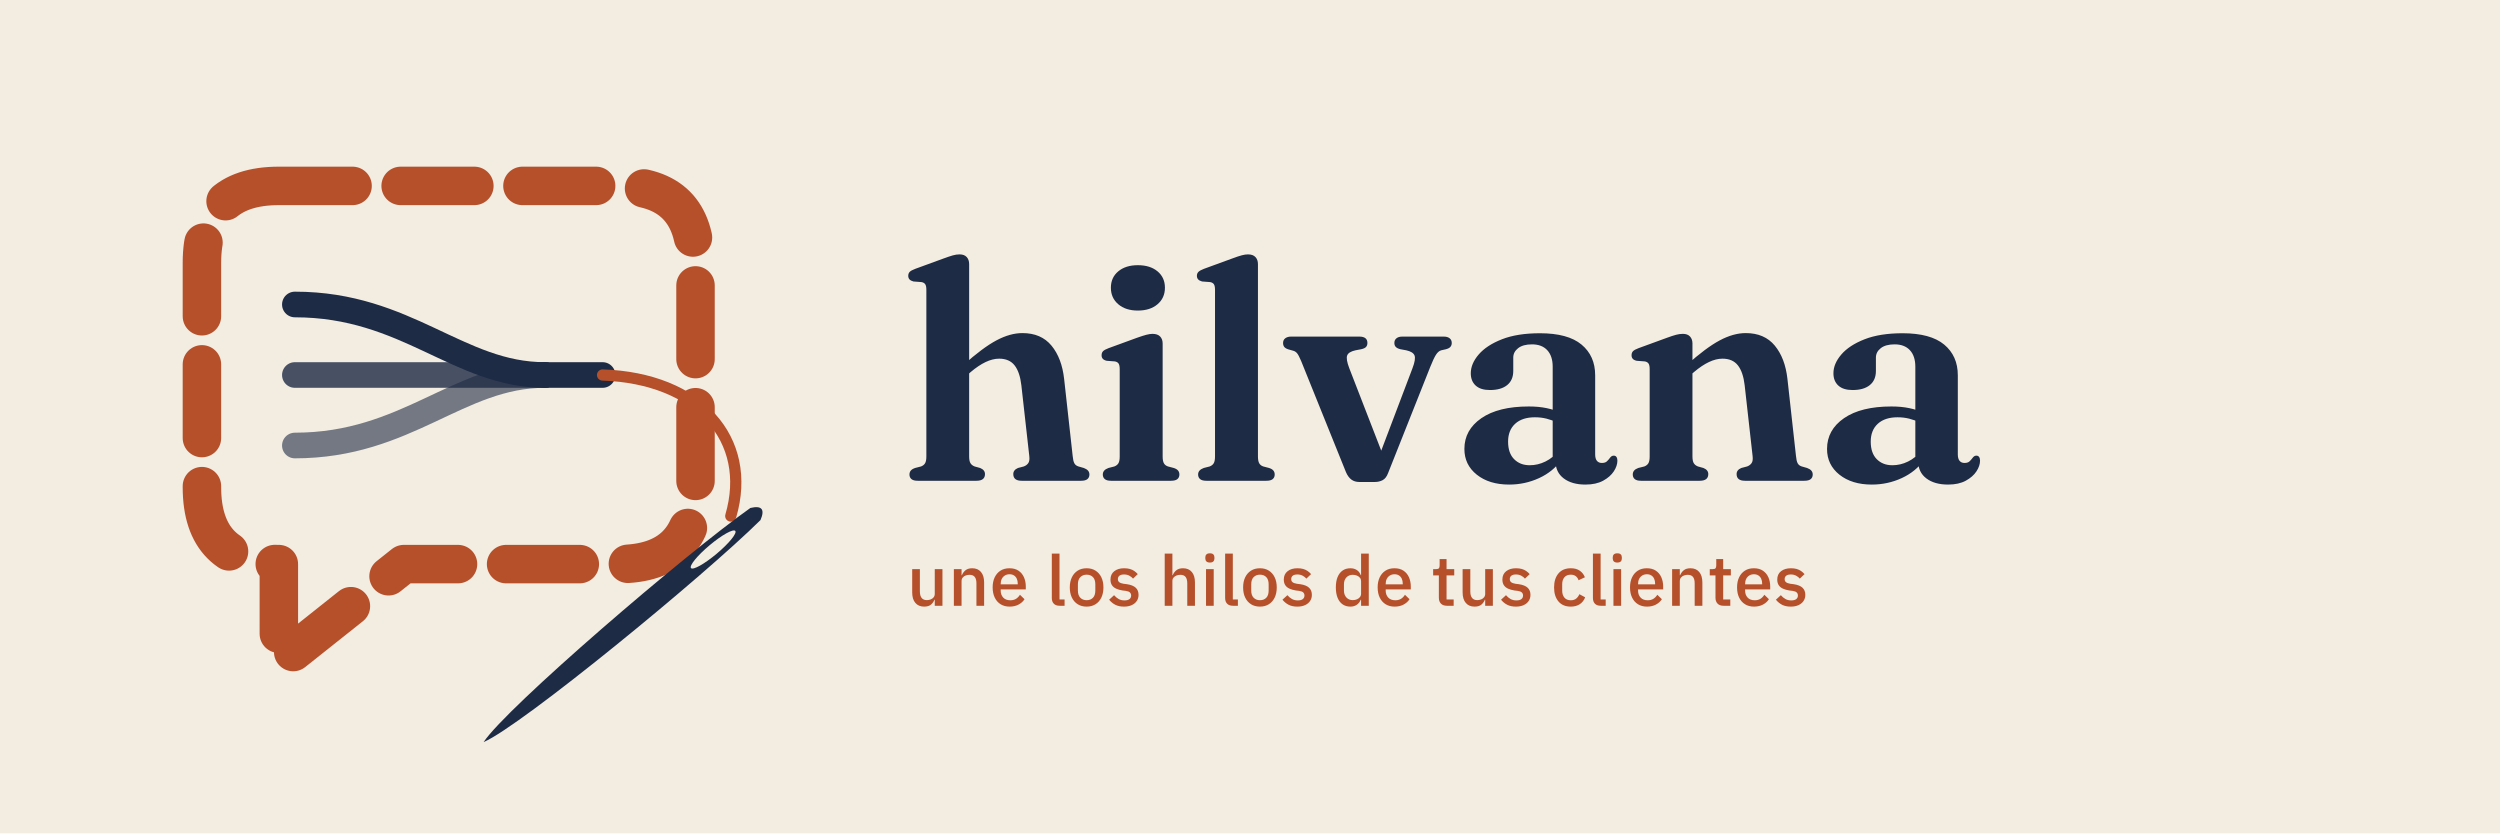
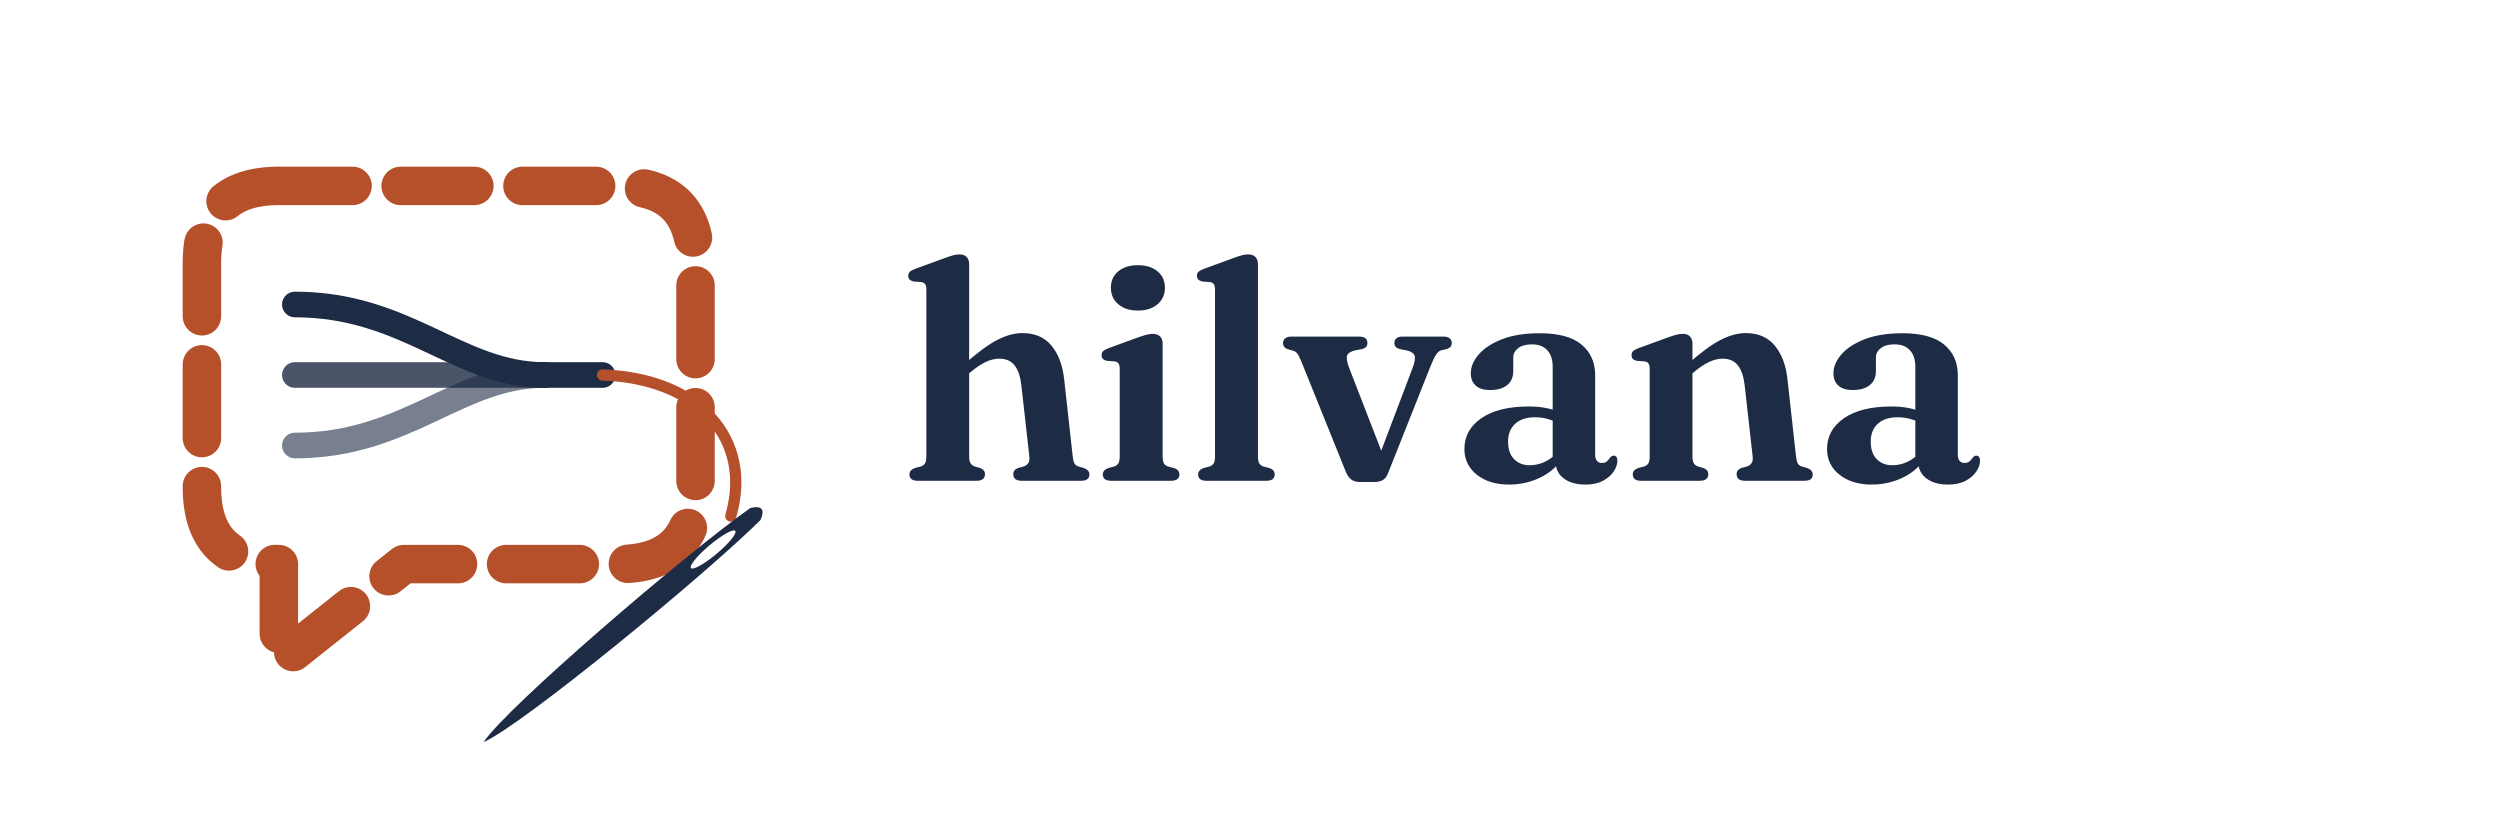
<svg xmlns="http://www.w3.org/2000/svg" width="1560" height="520" viewBox="0 0 1560 520">
-   <rect width="1560" height="520" fill="#F2ECE1" />
  <g transform="translate(24 4)">
    <path d="M 150 112 H 362 Q 410 112 410 160 V 300 Q 410 348 362 348 H 228 L 150 410 V 348 Q 102 348 102 300 V 160 Q 102 112 150 112 Z" fill="none" stroke="#B5502B" stroke-width="24" stroke-linecap="round" stroke-linejoin="round" stroke-dasharray="46 30" />
    <path d="M 160 186 C 230 186 262 230 316 230" fill="none" stroke="#1E2B45" stroke-width="16" stroke-linecap="round" opacity="1.00" />
    <path d="M 160 230 C 230 230 262 230 316 230" fill="none" stroke="#1E2B45" stroke-width="16" stroke-linecap="round" opacity="0.80" />
    <path d="M 160 274 C 230 274 262 230 316 230" fill="none" stroke="#1E2B45" stroke-width="16" stroke-linecap="round" opacity="0.60" />
    <path d="M 316 230 H 352" stroke="#1E2B45" stroke-width="16" stroke-linecap="round" />
    <path d="M 352 230 C 412 232 446 270 432 318" fill="none" stroke="#B5502B" stroke-width="7" stroke-linecap="round" />
    <g transform="translate(372 380) rotate(-40) scale(0.82)">
      <path d="M -150 0 C -120 -9 60 -11 120 -6 Q 132 0 120 6 C 60 11 -120 9 -150 0 Z M 78 0 m -22 0 a 22 4.2 0 1 0 44 0 a 22 4.2 0 1 0 -44 0 Z" fill="#1E2B45" fill-rule="evenodd" />
    </g>
  </g>
  <path d="M44.745 -135.185V-15.2Q44.745 -12.255 45.6 -10.925Q46.455 -9.595 48.165 -8.93L51.585 -7.98Q54.625 -6.745 54.625 -4.18Q54.625 0.0 49.305 0.0H12.635Q9.975 0.0 8.74 -1.045Q7.505 -2.09 7.505 -3.895Q7.505 -5.32 8.312 -6.318Q9.12 -7.315 11.02 -7.98L14.725 -8.93Q16.435 -9.595 17.242 -10.925Q18.05 -12.255 18.05 -15.2V-119.225Q18.05 -121.6 17.337 -122.645Q16.625 -123.69 15.01 -123.975L9.975 -124.355Q8.265 -124.83 7.505 -125.685Q6.745 -126.54 6.745 -127.87Q6.745 -129.39 7.648 -130.34Q8.55 -131.29 11.115 -132.24L28.785 -138.7Q32.395 -140.03 34.58 -140.648Q36.765 -141.265 38.76 -141.265Q41.705 -141.265 43.225 -139.603Q44.745 -137.94 44.745 -135.185ZM41.895 -64.505 37.525 -68.97 41.23 -72.295Q53.2 -83.03 61.75 -87.59Q70.3 -92.15 77.995 -92.15Q89.68 -92.15 96.14 -84.312Q102.6 -76.475 104.025 -63.46L109.345 -15.485Q109.63 -12.35 110.39 -10.925Q111.15 -9.5 112.955 -8.93L116.28 -7.98Q118.085 -7.315 118.94 -6.318Q119.795 -5.32 119.795 -3.895Q119.795 -2.09 118.56 -1.045Q117.325 0.0 114.57 0.0H77.52Q72.295 0.0 72.295 -4.18Q72.295 -6.745 75.24 -7.98L78.85 -8.93Q80.655 -9.595 81.653 -11.02Q82.65 -12.445 82.27 -15.485L77.33 -59.565Q76.38 -67.83 73.102 -72.01Q69.825 -76.19 63.46 -76.19Q59.47 -76.19 55.052 -74.1Q50.635 -72.01 45.695 -67.83ZM165.49 -85.69V-15.2Q165.49 -12.255 166.298 -10.878Q167.105 -9.5 168.815 -8.93L172.425 -7.98Q174.23 -7.41 175.085 -6.412Q175.94 -5.415 175.94 -3.895Q175.94 -2.09 174.705 -1.045Q173.47 0.0 170.715 0.0H133.285Q130.625 0.0 129.39 -1.045Q128.155 -2.09 128.155 -3.895Q128.155 -5.32 129.01 -6.318Q129.865 -7.315 131.67 -7.98L135.375 -8.93Q137.085 -9.595 137.893 -10.925Q138.7 -12.255 138.7 -15.2V-69.635Q138.7 -72.105 137.988 -73.15Q137.275 -74.195 135.66 -74.48L130.625 -74.86Q128.915 -75.24 128.155 -76.095Q127.395 -76.95 127.395 -78.28Q127.395 -79.895 128.298 -80.845Q129.2 -81.795 131.765 -82.745L149.435 -89.205Q153.14 -90.535 155.373 -91.105Q157.605 -91.675 159.125 -91.675Q162.355 -91.675 163.923 -90.012Q165.49 -88.35 165.49 -85.69ZM150.005 -106.21Q142.405 -106.21 137.798 -110.153Q133.19 -114.095 133.19 -120.46Q133.19 -126.825 137.798 -130.673Q142.405 -134.52 150.005 -134.52Q157.7 -134.52 162.308 -130.673Q166.915 -126.825 166.915 -120.46Q166.915 -114.095 162.308 -110.153Q157.7 -106.21 150.005 -106.21ZM224.96 -135.185V-15.2Q224.96 -12.255 225.767 -10.878Q226.575 -9.5 228.285 -8.93L231.895 -7.98Q233.7 -7.41 234.555 -6.412Q235.41 -5.415 235.41 -3.895Q235.41 -2.09 234.175 -1.045Q232.94 0.0 230.185 0.0H192.755Q190.095 0.0 188.86 -1.045Q187.625 -2.09 187.625 -3.895Q187.625 -5.32 188.48 -6.318Q189.335 -7.315 191.14 -7.98L194.845 -8.93Q196.555 -9.595 197.363 -10.925Q198.17 -12.255 198.17 -15.2V-119.225Q198.17 -121.6 197.458 -122.645Q196.745 -123.69 195.13 -123.975L190.095 -124.355Q188.385 -124.83 187.625 -125.685Q186.865 -126.54 186.865 -127.87Q186.865 -129.39 187.815 -130.34Q188.765 -131.29 191.235 -132.24L208.905 -138.7Q212.705 -140.125 214.89 -140.695Q217.075 -141.265 218.69 -141.265Q221.825 -141.265 223.392 -139.603Q224.96 -137.94 224.96 -135.185ZM297.92 0.76H288.23Q285.285 0.76 283.242 -0.76Q281.2 -2.28 279.87 -5.415L251.94 -74.67Q250.42 -78.28 249.423 -79.515Q248.425 -80.75 247.0 -81.13L243.96 -81.985Q242.155 -82.555 241.395 -83.505Q240.635 -84.455 240.635 -85.975Q240.635 -87.875 242.012 -88.92Q243.39 -89.965 245.67 -89.965H288.23Q293.265 -89.965 293.265 -85.975Q293.265 -84.455 292.41 -83.505Q291.555 -82.555 289.37 -82.08L285.855 -81.415Q281.485 -80.465 280.63 -78.185Q279.775 -75.905 281.96 -70.205L304.285 -12.635L298.3 -9.31L321.385 -70.205Q323.57 -75.905 322.668 -78.185Q321.765 -80.465 317.49 -81.415L313.88 -82.08Q311.885 -82.555 310.982 -83.505Q310.08 -84.455 310.08 -85.975Q310.08 -87.875 311.41 -88.92Q312.74 -89.965 315.02 -89.965H340.86Q343.235 -89.965 344.565 -88.92Q345.895 -87.875 345.895 -85.975Q345.895 -84.645 345.135 -83.648Q344.375 -82.65 342.285 -82.08L339.34 -81.415Q337.535 -80.94 336.062 -78.66Q334.59 -76.38 332.405 -70.87L306.185 -4.845Q304.95 -1.52 302.765 -0.38Q300.58 0.76 297.92 0.76ZM410.685 -12.065V-14.06L408.88 -14.44V-71.155Q408.88 -77.805 405.507 -81.463Q402.135 -85.12 395.96 -85.12Q390.355 -85.12 387.315 -82.745Q384.275 -80.37 384.275 -76.855V-68.495Q384.275 -62.795 380.475 -59.707Q376.675 -56.62 369.74 -56.62Q363.85 -56.62 360.81 -59.422Q357.77 -62.225 357.77 -67.07Q357.77 -73.055 362.71 -78.803Q367.65 -84.55 377.245 -88.303Q386.84 -92.055 400.9 -92.055Q418.38 -92.055 426.882 -84.978Q435.385 -77.9 435.385 -65.835V-16.435Q435.385 -13.775 436.478 -12.445Q437.57 -11.115 439.565 -11.115Q441.655 -11.115 442.7 -12.113Q443.745 -13.11 444.505 -14.155Q444.98 -14.82 445.55 -15.248Q446.12 -15.675 446.975 -15.675Q448.115 -15.675 448.685 -14.82Q449.255 -13.965 449.255 -12.54Q449.255 -9.31 447.023 -5.89Q444.79 -2.47 440.373 -0.048Q435.955 2.375 429.305 2.375Q420.85 2.375 415.768 -1.473Q410.685 -5.32 410.685 -12.065ZM353.78 -19.855Q353.78 -31.73 364.373 -39.045Q374.965 -46.36 393.965 -46.36Q400.14 -46.36 405.127 -45.315Q410.115 -44.27 413.725 -42.465L411.635 -36.385Q408.405 -37.905 405.033 -38.76Q401.66 -39.615 397.765 -39.615Q389.88 -39.615 385.462 -35.578Q381.045 -31.54 381.045 -24.415Q381.045 -17.29 384.798 -13.49Q388.55 -9.69 394.535 -9.69Q399.665 -9.69 404.368 -12.018Q409.07 -14.345 412.3 -18.525L414.39 -13.11Q409.165 -5.7 400.378 -1.663Q391.59 2.375 381.71 2.375Q369.265 2.375 361.523 -3.8Q353.78 -9.975 353.78 -19.855ZM496.09 -85.69V-15.2Q496.09 -12.255 496.945 -10.925Q497.8 -9.595 499.51 -8.93L502.93 -7.98Q505.97 -6.745 505.97 -4.18Q505.97 0.0 500.65 0.0H463.98Q461.32 0.0 460.085 -1.045Q458.85 -2.09 458.85 -3.895Q458.85 -5.32 459.658 -6.318Q460.465 -7.315 462.27 -7.98L466.07 -8.93Q467.78 -9.595 468.588 -10.925Q469.395 -12.255 469.395 -15.2V-69.635Q469.395 -72.105 468.683 -73.15Q467.97 -74.195 466.355 -74.48L461.32 -74.86Q459.61 -75.24 458.85 -76.095Q458.09 -76.95 458.09 -78.28Q458.09 -79.895 458.993 -80.845Q459.895 -81.795 462.46 -82.745L480.13 -89.205Q483.74 -90.535 485.925 -91.105Q488.11 -91.675 490.105 -91.675Q493.05 -91.675 494.57 -90.012Q496.09 -88.35 496.09 -85.69ZM493.24 -64.505 488.87 -68.97 492.575 -72.295Q504.545 -83.03 513.095 -87.59Q521.645 -92.15 529.34 -92.15Q541.025 -92.15 547.485 -84.312Q553.945 -76.475 555.37 -63.46L560.69 -15.485Q560.975 -12.35 561.735 -10.925Q562.495 -9.5 564.3 -8.93L567.625 -7.98Q569.43 -7.315 570.285 -6.318Q571.14 -5.32 571.14 -3.895Q571.14 -2.09 569.905 -1.045Q568.67 0.0 565.915 0.0H528.865Q523.64 0.0 523.64 -4.18Q523.64 -6.745 526.585 -7.98L530.195 -8.93Q532.0 -9.595 532.997 -11.02Q533.995 -12.445 533.615 -15.485L528.675 -59.565Q527.725 -67.83 524.447 -72.01Q521.17 -76.19 514.805 -76.19Q510.815 -76.19 506.398 -74.1Q501.98 -72.01 497.04 -67.83ZM636.975 -12.065V-14.06L635.17 -14.44V-71.155Q635.17 -77.805 631.797 -81.463Q628.425 -85.12 622.25 -85.12Q616.645 -85.12 613.605 -82.745Q610.565 -80.37 610.565 -76.855V-68.495Q610.565 -62.795 606.765 -59.707Q602.965 -56.62 596.03 -56.62Q590.14 -56.62 587.1 -59.422Q584.06 -62.225 584.06 -67.07Q584.06 -73.055 589.0 -78.803Q593.94 -84.55 603.535 -88.303Q613.13 -92.055 627.19 -92.055Q644.67 -92.055 653.172 -84.978Q661.675 -77.9 661.675 -65.835V-16.435Q661.675 -13.775 662.767 -12.445Q663.86 -11.115 665.855 -11.115Q667.945 -11.115 668.99 -12.113Q670.035 -13.11 670.795 -14.155Q671.27 -14.82 671.84 -15.248Q672.41 -15.675 673.265 -15.675Q674.405 -15.675 674.975 -14.82Q675.545 -13.965 675.545 -12.54Q675.545 -9.31 673.312 -5.89Q671.08 -2.47 666.662 -0.048Q662.245 2.375 655.595 2.375Q647.14 2.375 642.058 -1.473Q636.975 -5.32 636.975 -12.065ZM580.07 -19.855Q580.07 -31.73 590.662 -39.045Q601.255 -46.36 620.255 -46.36Q626.43 -46.36 631.418 -45.315Q636.405 -44.27 640.015 -42.465L637.925 -36.385Q634.695 -37.905 631.322 -38.76Q627.95 -39.615 624.055 -39.615Q616.17 -39.615 611.753 -35.578Q607.335 -31.54 607.335 -24.415Q607.335 -17.29 611.087 -13.49Q614.84 -9.69 620.825 -9.69Q625.955 -9.69 630.658 -12.018Q635.36 -14.345 638.59 -18.525L640.68 -13.11Q635.455 -5.7 626.668 -1.663Q617.88 2.375 608.0 2.375Q595.555 2.375 587.812 -3.8Q580.07 -9.975 580.07 -19.855Z" fill="#1E2B45" transform="translate(560 300)" />
-   <path d="M17.292 0.0V-3.784H17.072Q16.456 -2.068 14.982 -0.77Q13.508 0.528 10.648 0.528Q7.172 0.528 5.192 -1.782Q3.212 -4.092 3.212 -8.316V-22.88H8.008V-8.932Q8.008 -6.292 9.086 -4.906Q10.164 -3.52 12.364 -3.52Q13.64 -3.52 14.762 -3.96Q15.884 -4.4 16.588 -5.28Q17.292 -6.16 17.292 -7.48V-22.88H22.088V0.0ZM34.012 0.0H29.216V-22.88H34.012V-19.096H34.232Q34.98 -20.944 36.498 -22.176Q38.016 -23.408 40.656 -23.408Q44.176 -23.408 46.134 -21.076Q48.092 -18.744 48.092 -14.52V0.0H43.296V-13.948Q43.296 -16.632 42.262 -17.974Q41.228 -19.316 38.984 -19.316Q37.708 -19.316 36.586 -18.898Q35.464 -18.48 34.738 -17.6Q34.012 -16.72 34.012 -15.4ZM64.02 0.528Q60.764 0.528 58.388 -0.946Q56.012 -2.42 54.714 -5.104Q53.416 -7.788 53.416 -11.44Q53.416 -15.092 54.692 -17.754Q55.968 -20.416 58.3 -21.912Q60.632 -23.408 63.888 -23.408Q67.276 -23.408 69.542 -21.89Q71.808 -20.372 72.952 -17.776Q74.096 -15.18 74.096 -12.012V-10.208H58.432V-9.46Q58.432 -6.82 59.994 -5.126Q61.556 -3.432 64.46 -3.432Q66.572 -3.432 68.024 -4.356Q69.476 -5.28 70.444 -6.864L73.304 -4.092Q71.984 -2.024 69.586 -0.748Q67.188 0.528 64.02 0.528ZM63.976 -19.668Q62.304 -19.668 61.05 -18.898Q59.796 -18.128 59.114 -16.786Q58.432 -15.444 58.432 -13.684V-13.376H69.08V-13.816Q69.08 -15.576 68.464 -16.896Q67.848 -18.216 66.704 -18.942Q65.56 -19.668 63.976 -19.668ZM98.296 0.0H95.26Q92.796 0.0 91.564 -1.298Q90.332 -2.596 90.332 -4.796V-32.56H95.128V-3.916H98.296ZM112.068 0.528Q108.856 0.528 106.502 -0.946Q104.148 -2.42 102.85 -5.104Q101.552 -7.788 101.552 -11.44Q101.552 -15.092 102.85 -17.776Q104.148 -20.46 106.502 -21.934Q108.856 -23.408 112.068 -23.408Q115.236 -23.408 117.59 -21.934Q119.944 -20.46 121.242 -17.776Q122.54 -15.092 122.54 -11.44Q122.54 -7.788 121.242 -5.104Q119.944 -2.42 117.59 -0.946Q115.236 0.528 112.068 0.528ZM112.068 -3.476Q114.532 -3.476 116.006 -4.994Q117.48 -6.512 117.48 -9.504V-13.376Q117.48 -16.368 116.006 -17.886Q114.532 -19.404 112.068 -19.404Q109.648 -19.404 108.13 -17.886Q106.612 -16.368 106.612 -13.376V-9.504Q106.612 -6.512 108.13 -4.994Q109.648 -3.476 112.068 -3.476ZM135.388 0.528Q132.176 0.528 129.954 -0.616Q127.732 -1.76 126.104 -3.784L129.184 -6.6Q130.46 -5.104 132.022 -4.224Q133.584 -3.344 135.652 -3.344Q137.764 -3.344 138.798 -4.158Q139.832 -4.972 139.832 -6.424Q139.832 -7.524 139.106 -8.272Q138.38 -9.02 136.576 -9.284L134.464 -9.548Q132.176 -9.9 130.46 -10.692Q128.744 -11.484 127.842 -12.87Q126.94 -14.256 126.94 -16.368Q126.94 -19.712 129.294 -21.56Q131.648 -23.408 135.432 -23.408Q137.5 -23.408 139.04 -22.968Q140.58 -22.528 141.768 -21.714Q142.956 -20.9 143.968 -19.756L141.02 -16.94Q140.14 -17.996 138.71 -18.766Q137.28 -19.536 135.432 -19.536Q133.496 -19.536 132.528 -18.766Q131.56 -17.996 131.56 -16.676Q131.56 -15.356 132.418 -14.696Q133.276 -14.036 135.08 -13.728L137.192 -13.464Q140.976 -12.892 142.714 -11.242Q144.452 -9.592 144.452 -6.82Q144.452 -4.62 143.33 -2.97Q142.208 -1.32 140.184 -0.396Q138.16 0.528 135.388 0.528ZM160.776 0.0V-32.56H165.572V-19.096H165.792Q166.54 -20.944 168.058 -22.176Q169.576 -23.408 172.216 -23.408Q175.736 -23.408 177.694 -21.076Q179.652 -18.744 179.652 -14.52V0.0H174.856V-13.948Q174.856 -16.632 173.822 -17.974Q172.788 -19.316 170.544 -19.316Q169.268 -19.316 168.146 -18.898Q167.024 -18.48 166.298 -17.6Q165.572 -16.72 165.572 -15.4V0.0ZM188.98 -26.972Q187.484 -26.972 186.802 -27.676Q186.12 -28.38 186.12 -29.48V-30.228Q186.12 -31.328 186.802 -32.032Q187.484 -32.736 188.98 -32.736Q190.476 -32.736 191.136 -32.032Q191.796 -31.328 191.796 -30.228V-29.48Q191.796 -28.38 191.136 -27.676Q190.476 -26.972 188.98 -26.972ZM186.56 0.0V-22.88H191.356V0.0ZM206.448 0.0H203.412Q200.948 0.0 199.716 -1.298Q198.484 -2.596 198.484 -4.796V-32.56H203.28V-3.916H206.448ZM220.22 0.528Q217.008 0.528 214.654 -0.946Q212.3 -2.42 211.002 -5.104Q209.704 -7.788 209.704 -11.44Q209.704 -15.092 211.002 -17.776Q212.3 -20.46 214.654 -21.934Q217.008 -23.408 220.22 -23.408Q223.388 -23.408 225.742 -21.934Q228.096 -20.46 229.394 -17.776Q230.692 -15.092 230.692 -11.44Q230.692 -7.788 229.394 -5.104Q228.096 -2.42 225.742 -0.946Q223.388 0.528 220.22 0.528ZM220.22 -3.476Q222.684 -3.476 224.158 -4.994Q225.632 -6.512 225.632 -9.504V-13.376Q225.632 -16.368 224.158 -17.886Q222.684 -19.404 220.22 -19.404Q217.8 -19.404 216.282 -17.886Q214.764 -16.368 214.764 -13.376V-9.504Q214.764 -6.512 216.282 -4.994Q217.8 -3.476 220.22 -3.476ZM243.54 0.528Q240.328 0.528 238.106 -0.616Q235.884 -1.76 234.256 -3.784L237.336 -6.6Q238.612 -5.104 240.174 -4.224Q241.736 -3.344 243.804 -3.344Q245.916 -3.344 246.95 -4.158Q247.984 -4.972 247.984 -6.424Q247.984 -7.524 247.258 -8.272Q246.532 -9.02 244.728 -9.284L242.616 -9.548Q240.328 -9.9 238.612 -10.692Q236.896 -11.484 235.994 -12.87Q235.092 -14.256 235.092 -16.368Q235.092 -19.712 237.446 -21.56Q239.8 -23.408 243.584 -23.408Q245.652 -23.408 247.192 -22.968Q248.732 -22.528 249.92 -21.714Q251.108 -20.9 252.12 -19.756L249.172 -16.94Q248.292 -17.996 246.862 -18.766Q245.432 -19.536 243.584 -19.536Q241.648 -19.536 240.68 -18.766Q239.712 -17.996 239.712 -16.676Q239.712 -15.356 240.57 -14.696Q241.428 -14.036 243.232 -13.728L245.344 -13.464Q249.128 -12.892 250.866 -11.242Q252.604 -9.592 252.604 -6.82Q252.604 -4.62 251.482 -2.97Q250.36 -1.32 248.336 -0.396Q246.312 0.528 243.54 0.528ZM283.316 0.0V-3.784H283.096Q282.304 -1.76 280.632 -0.616Q278.96 0.528 276.672 0.528Q273.812 0.528 271.766 -0.902Q269.72 -2.332 268.642 -5.016Q267.564 -7.7 267.564 -11.44Q267.564 -15.224 268.642 -17.886Q269.72 -20.548 271.766 -21.978Q273.812 -23.408 276.672 -23.408Q278.96 -23.408 280.676 -22.286Q282.392 -21.164 283.096 -19.096H283.316V-32.56H288.112V0.0ZM278.124 -3.52Q279.576 -3.52 280.742 -4.026Q281.908 -4.532 282.612 -5.434Q283.316 -6.336 283.316 -7.656V-15.4Q283.316 -16.588 282.612 -17.468Q281.908 -18.348 280.742 -18.832Q279.576 -19.316 278.124 -19.316Q275.66 -19.316 274.142 -17.688Q272.624 -16.06 272.624 -13.42V-9.46Q272.624 -6.82 274.142 -5.17Q275.66 -3.52 278.124 -3.52ZM304.26 0.528Q301.004 0.528 298.628 -0.946Q296.252 -2.42 294.954 -5.104Q293.656 -7.788 293.656 -11.44Q293.656 -15.092 294.932 -17.754Q296.208 -20.416 298.54 -21.912Q300.872 -23.408 304.128 -23.408Q307.516 -23.408 309.782 -21.89Q312.048 -20.372 313.192 -17.776Q314.336 -15.18 314.336 -12.012V-10.208H298.672V-9.46Q298.672 -6.82 300.234 -5.126Q301.796 -3.432 304.7 -3.432Q306.812 -3.432 308.264 -4.356Q309.716 -5.28 310.684 -6.864L313.544 -4.092Q312.224 -2.024 309.826 -0.748Q307.428 0.528 304.26 0.528ZM304.216 -19.668Q302.544 -19.668 301.29 -18.898Q300.036 -18.128 299.354 -16.786Q298.672 -15.444 298.672 -13.684V-13.376H309.32V-13.816Q309.32 -15.576 308.704 -16.896Q308.088 -18.216 306.944 -18.942Q305.8 -19.668 304.216 -19.668ZM341.088 0.0H336.908Q334.444 0.0 333.146 -1.342Q331.848 -2.684 331.848 -5.016V-18.964H328.284V-22.88H330.22Q331.408 -22.88 331.87 -23.408Q332.332 -23.936 332.332 -25.124V-29.128H336.644V-22.88H341.44V-18.964H336.644V-3.916H341.088ZM360.756 0.0V-3.784H360.536Q359.92 -2.068 358.446 -0.77Q356.972 0.528 354.112 0.528Q350.636 0.528 348.656 -1.782Q346.676 -4.092 346.676 -8.316V-22.88H351.472V-8.932Q351.472 -6.292 352.55 -4.906Q353.628 -3.52 355.828 -3.52Q357.104 -3.52 358.226 -3.96Q359.348 -4.4 360.052 -5.28Q360.756 -6.16 360.756 -7.48V-22.88H365.552V0.0ZM379.94 0.528Q376.728 0.528 374.506 -0.616Q372.284 -1.76 370.656 -3.784L373.736 -6.6Q375.012 -5.104 376.574 -4.224Q378.136 -3.344 380.204 -3.344Q382.316 -3.344 383.35 -4.158Q384.384 -4.972 384.384 -6.424Q384.384 -7.524 383.658 -8.272Q382.932 -9.02 381.128 -9.284L379.016 -9.548Q376.728 -9.9 375.012 -10.692Q373.296 -11.484 372.394 -12.87Q371.492 -14.256 371.492 -16.368Q371.492 -19.712 373.846 -21.56Q376.2 -23.408 379.984 -23.408Q382.052 -23.408 383.592 -22.968Q385.132 -22.528 386.32 -21.714Q387.508 -20.9 388.52 -19.756L385.572 -16.94Q384.692 -17.996 383.262 -18.766Q381.832 -19.536 379.984 -19.536Q378.048 -19.536 377.08 -18.766Q376.112 -17.996 376.112 -16.676Q376.112 -15.356 376.97 -14.696Q377.828 -14.036 379.632 -13.728L381.744 -13.464Q385.528 -12.892 387.266 -11.242Q389.004 -9.592 389.004 -6.82Q389.004 -4.62 387.882 -2.97Q386.76 -1.32 384.736 -0.396Q382.712 0.528 379.94 0.528ZM414.172 0.528Q409.2 0.528 406.472 -2.706Q403.744 -5.94 403.744 -11.44Q403.744 -16.94 406.472 -20.174Q409.2 -23.408 414.172 -23.408Q417.604 -23.408 419.804 -21.868Q422.004 -20.328 422.972 -17.776L419.012 -15.928Q418.528 -17.512 417.296 -18.458Q416.064 -19.404 414.172 -19.404Q411.532 -19.404 410.168 -17.754Q408.804 -16.104 408.804 -13.464V-9.416Q408.804 -6.776 410.168 -5.104Q411.532 -3.432 414.172 -3.432Q416.24 -3.432 417.516 -4.466Q418.792 -5.5 419.54 -7.216L423.148 -5.28Q422.048 -2.464 419.76 -0.968Q417.472 0.528 414.172 0.528ZM435.952 0.0H432.916Q430.452 0.0 429.22 -1.298Q427.988 -2.596 427.988 -4.796V-32.56H432.784V-3.916H435.952ZM443.212 -26.972Q441.716 -26.972 441.034 -27.676Q440.352 -28.38 440.352 -29.48V-30.228Q440.352 -31.328 441.034 -32.032Q441.716 -32.736 443.212 -32.736Q444.708 -32.736 445.368 -32.032Q446.028 -31.328 446.028 -30.228V-29.48Q446.028 -28.38 445.368 -27.676Q444.708 -26.972 443.212 -26.972ZM440.792 0.0V-22.88H445.588V0.0ZM461.736 0.528Q458.48 0.528 456.104 -0.946Q453.728 -2.42 452.43 -5.104Q451.132 -7.788 451.132 -11.44Q451.132 -15.092 452.408 -17.754Q453.684 -20.416 456.016 -21.912Q458.348 -23.408 461.604 -23.408Q464.992 -23.408 467.258 -21.89Q469.524 -20.372 470.668 -17.776Q471.812 -15.18 471.812 -12.012V-10.208H456.148V-9.46Q456.148 -6.82 457.71 -5.126Q459.272 -3.432 462.176 -3.432Q464.288 -3.432 465.74 -4.356Q467.192 -5.28 468.16 -6.864L471.02 -4.092Q469.7 -2.024 467.302 -0.748Q464.904 0.528 461.736 0.528ZM461.692 -19.668Q460.02 -19.668 458.766 -18.898Q457.512 -18.128 456.83 -16.786Q456.148 -15.444 456.148 -13.684V-13.376H466.796V-13.816Q466.796 -15.576 466.18 -16.896Q465.564 -18.216 464.42 -18.942Q463.276 -19.668 461.692 -19.668ZM482.196 0.0H477.4V-22.88H482.196V-19.096H482.416Q483.164 -20.944 484.682 -22.176Q486.2 -23.408 488.84 -23.408Q492.36 -23.408 494.318 -21.076Q496.276 -18.744 496.276 -14.52V0.0H491.48V-13.948Q491.48 -16.632 490.446 -17.974Q489.412 -19.316 487.168 -19.316Q485.892 -19.316 484.77 -18.898Q483.648 -18.48 482.922 -17.6Q482.196 -16.72 482.196 -15.4ZM513.7 0.0H509.52Q507.056 0.0 505.758 -1.342Q504.46 -2.684 504.46 -5.016V-18.964H500.896V-22.88H502.832Q504.02 -22.88 504.482 -23.408Q504.944 -23.936 504.944 -25.124V-29.128H509.256V-22.88H514.052V-18.964H509.256V-3.916H513.7ZM528.528 0.528Q525.272 0.528 522.896 -0.946Q520.52 -2.42 519.222 -5.104Q517.924 -7.788 517.924 -11.44Q517.924 -15.092 519.2 -17.754Q520.476 -20.416 522.808 -21.912Q525.14 -23.408 528.396 -23.408Q531.784 -23.408 534.05 -21.89Q536.316 -20.372 537.46 -17.776Q538.604 -15.18 538.604 -12.012V-10.208H522.94V-9.46Q522.94 -6.82 524.502 -5.126Q526.064 -3.432 528.968 -3.432Q531.08 -3.432 532.532 -4.356Q533.984 -5.28 534.952 -6.864L537.812 -4.092Q536.492 -2.024 534.094 -0.748Q531.696 0.528 528.528 0.528ZM528.484 -19.668Q526.812 -19.668 525.558 -18.898Q524.304 -18.128 523.622 -16.786Q522.94 -15.444 522.94 -13.684V-13.376H533.588V-13.816Q533.588 -15.576 532.972 -16.896Q532.356 -18.216 531.212 -18.942Q530.068 -19.668 528.484 -19.668ZM551.452 0.528Q548.24 0.528 546.018 -0.616Q543.796 -1.76 542.168 -3.784L545.248 -6.6Q546.524 -5.104 548.086 -4.224Q549.648 -3.344 551.716 -3.344Q553.828 -3.344 554.862 -4.158Q555.896 -4.972 555.896 -6.424Q555.896 -7.524 555.17 -8.272Q554.444 -9.02 552.64 -9.284L550.528 -9.548Q548.24 -9.9 546.524 -10.692Q544.808 -11.484 543.906 -12.87Q543.004 -14.256 543.004 -16.368Q543.004 -19.712 545.358 -21.56Q547.712 -23.408 551.496 -23.408Q553.564 -23.408 555.104 -22.968Q556.644 -22.528 557.832 -21.714Q559.02 -20.9 560.032 -19.756L557.084 -16.94Q556.204 -17.996 554.774 -18.766Q553.344 -19.536 551.496 -19.536Q549.56 -19.536 548.592 -18.766Q547.624 -17.996 547.624 -16.676Q547.624 -15.356 548.482 -14.696Q549.34 -14.036 551.144 -13.728L553.256 -13.464Q557.04 -12.892 558.778 -11.242Q560.516 -9.592 560.516 -6.82Q560.516 -4.62 559.394 -2.97Q558.272 -1.32 556.248 -0.396Q554.224 0.528 551.452 0.528Z" fill="#B5502B" transform="translate(566 378)" />
</svg>
